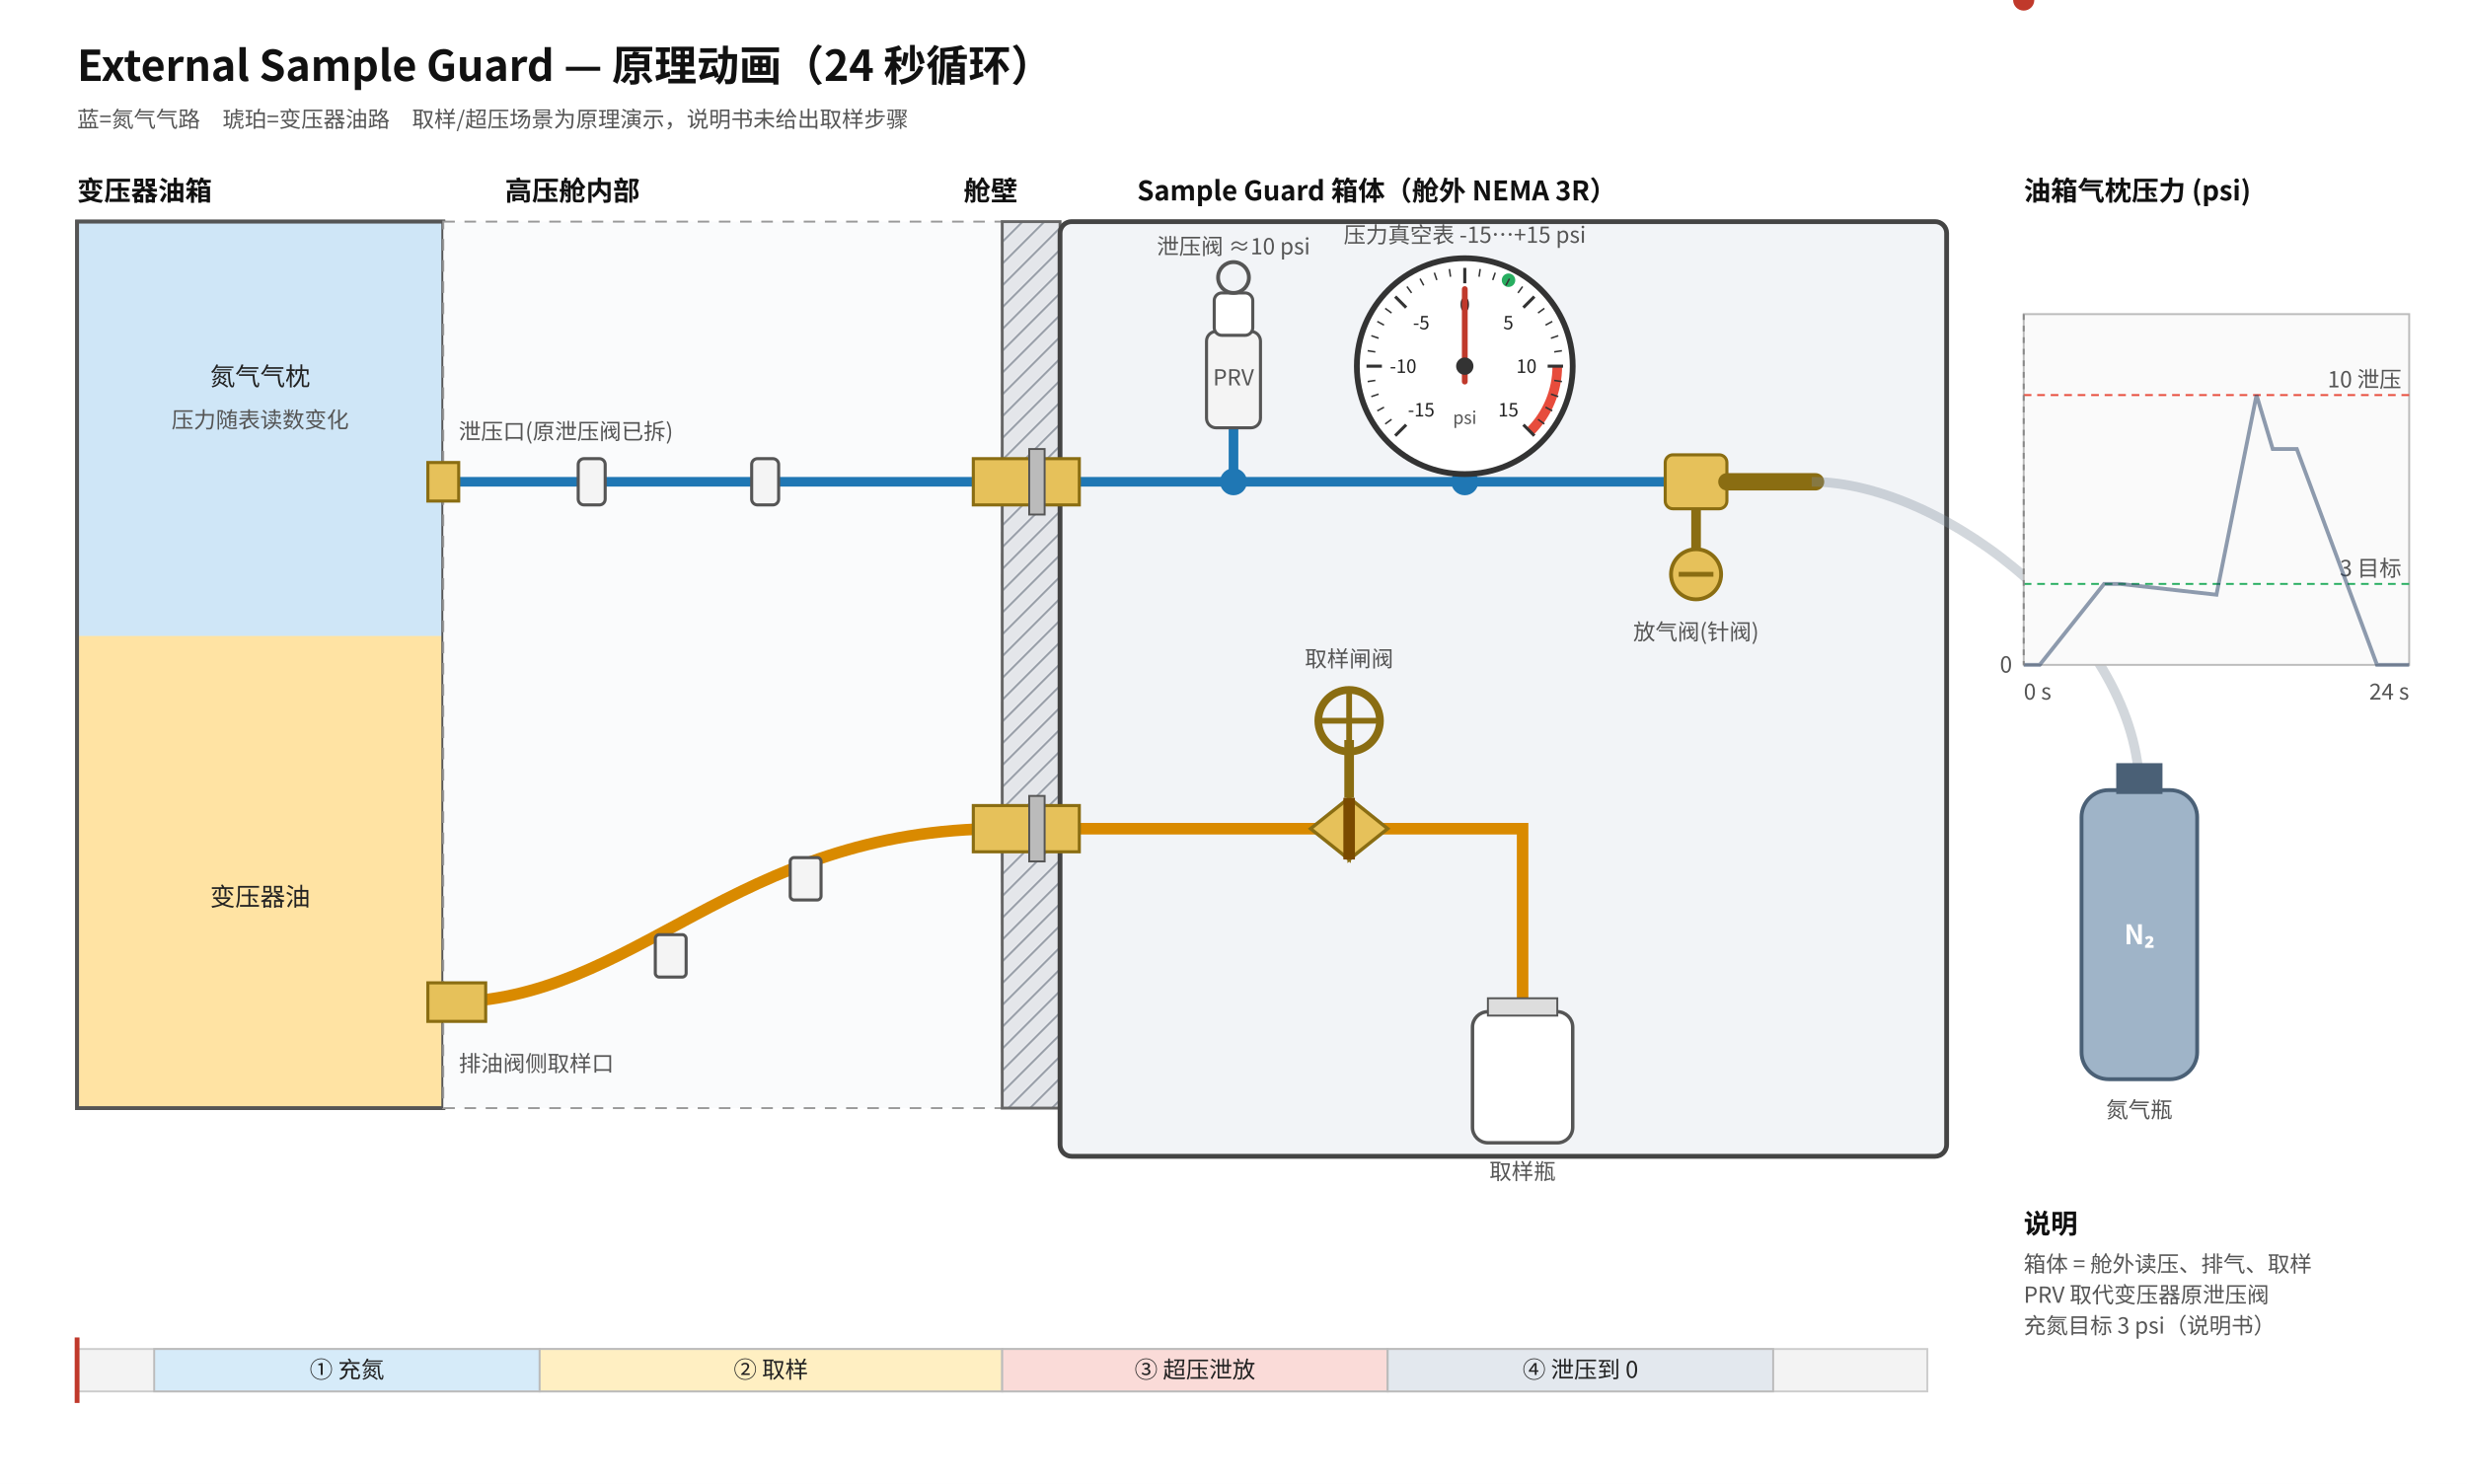
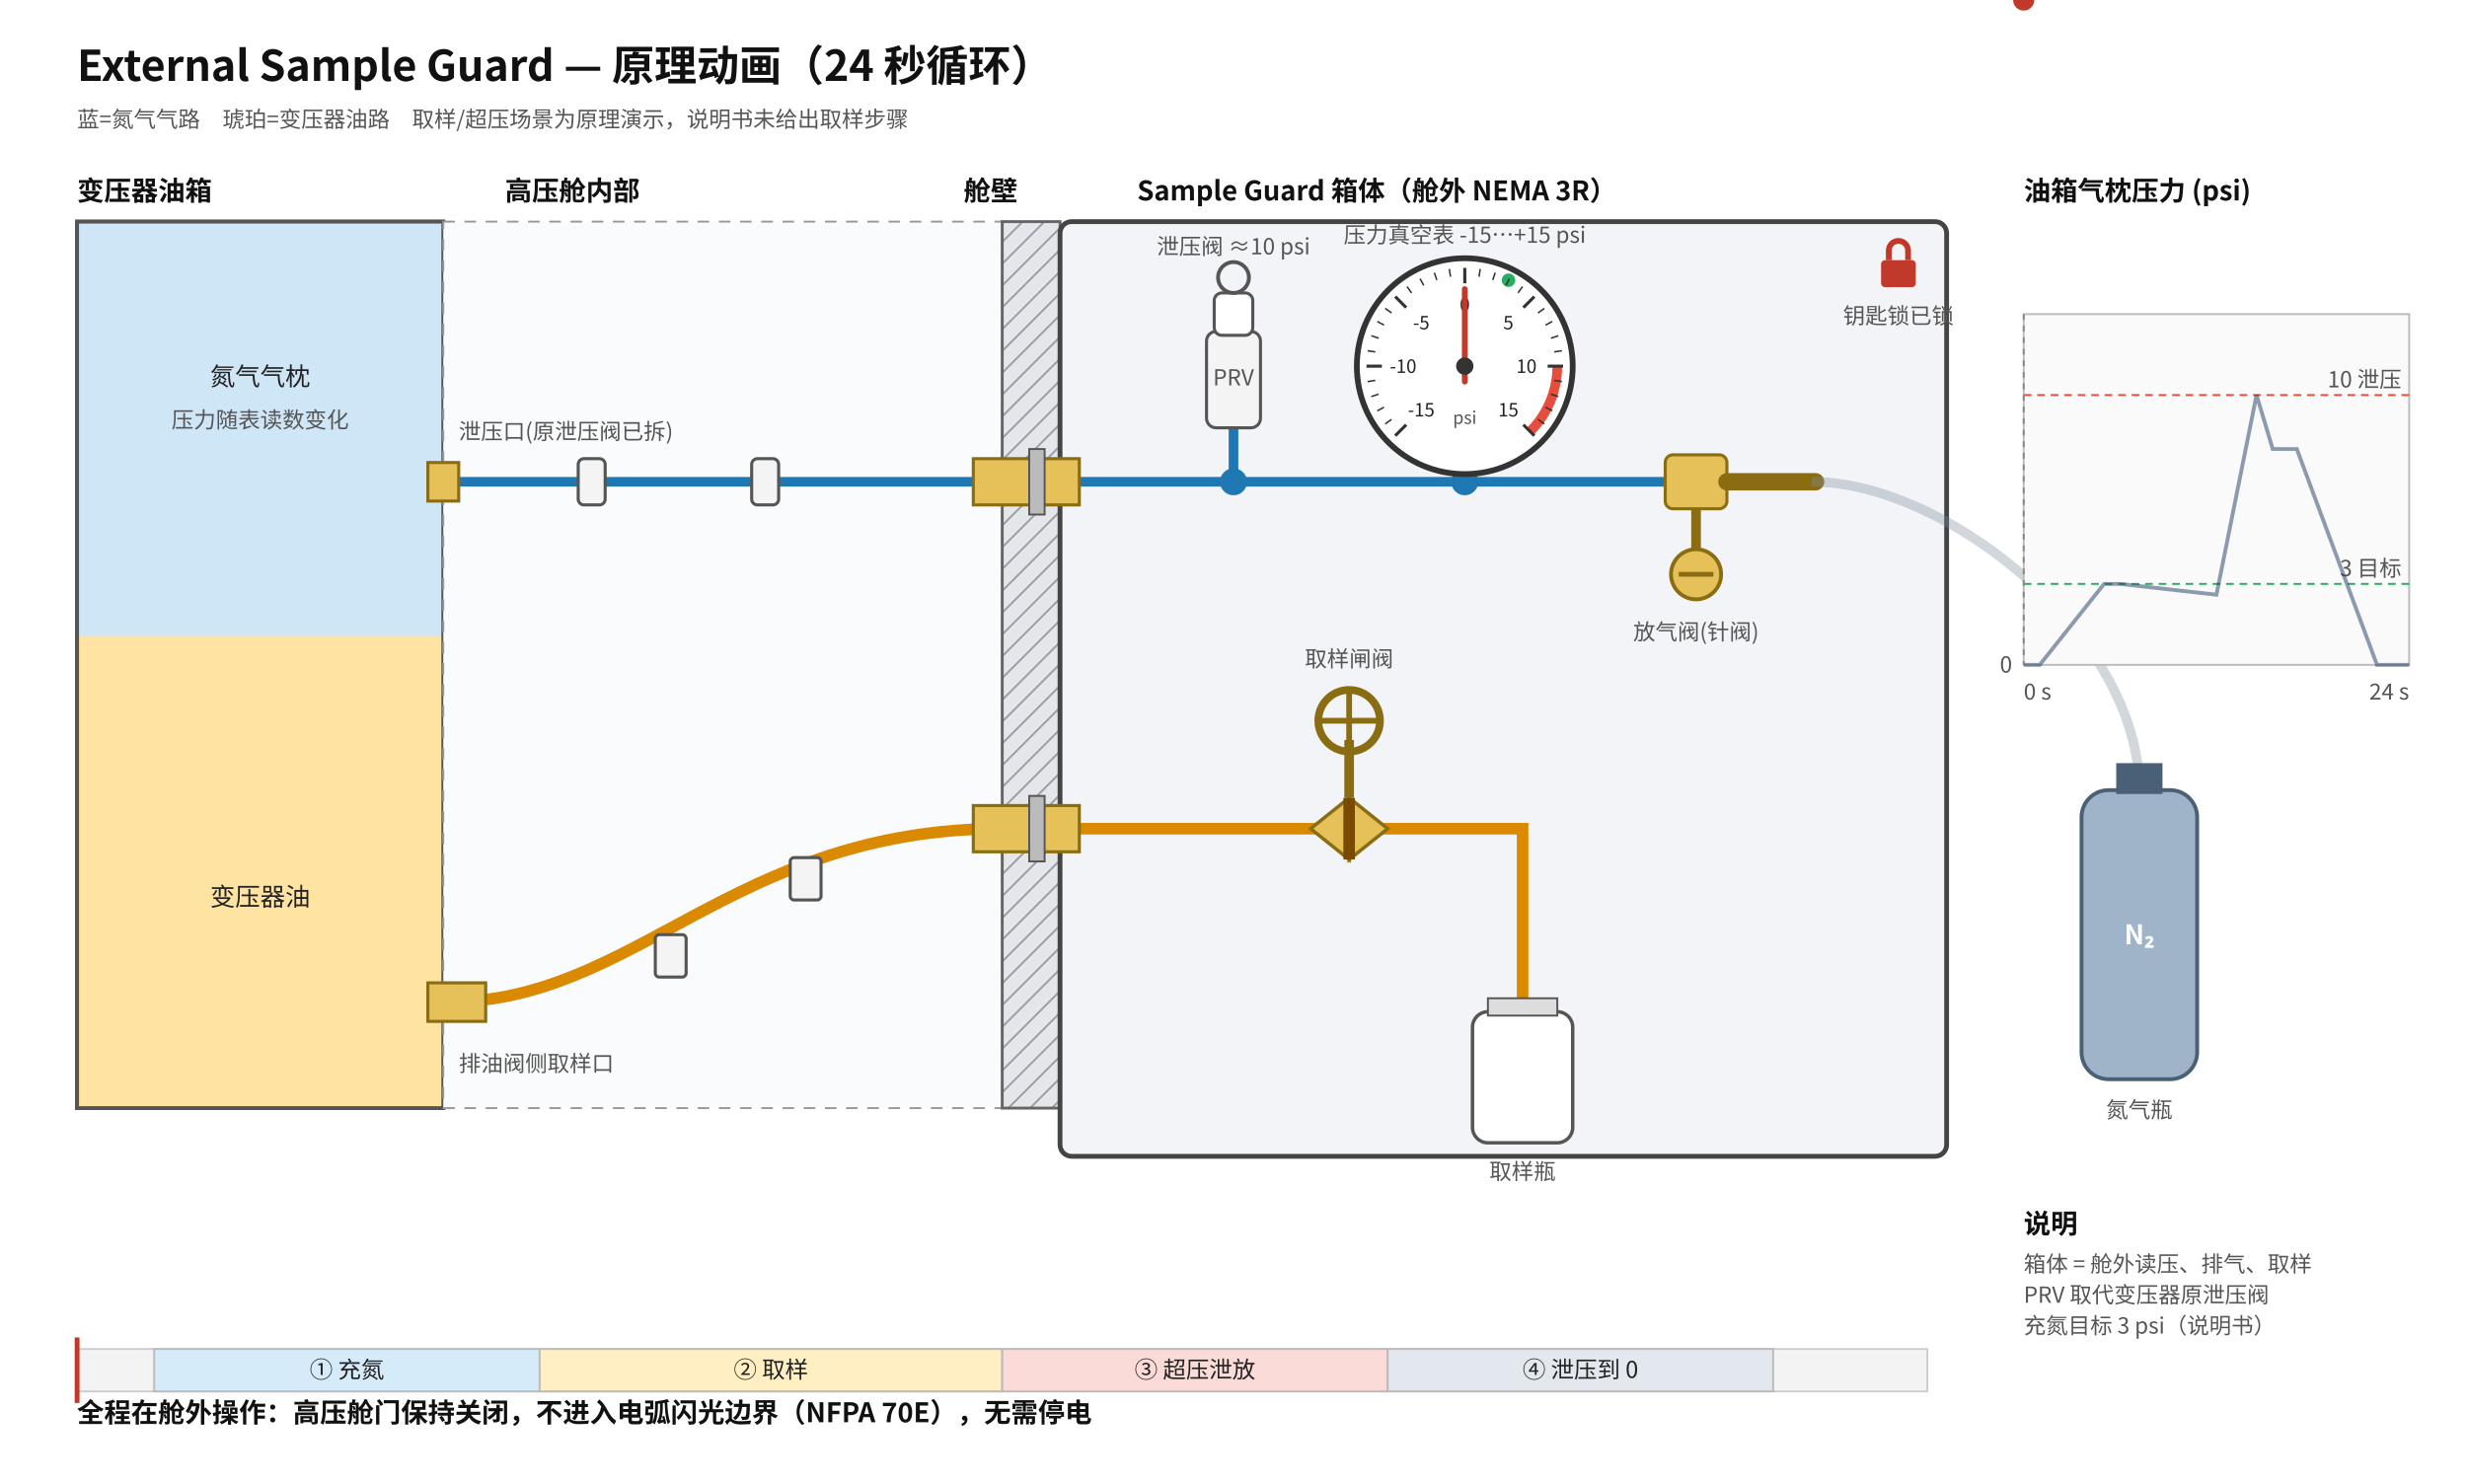
- <svg xmlns="http://www.w3.org/2000/svg" viewBox="0 0 1280 770" width="1280" height="770" font-family="'Noto Sans CJK SC','PingFang SC','Microsoft YaHei','WenQuanYi Zen Hei',sans-serif">
+ <svg xmlns="http://www.w3.org/2000/svg" id="sg" viewBox="0 0 1280 770" width="1280" height="770" font-family="'Noto Sans CJK SC','PingFang SC','Microsoft YaHei','WenQuanYi Zen Hei',sans-serif">
  <defs>
    <pattern id="hatch" width="8" height="8" patternUnits="userSpaceOnUse" patternTransform="rotate(45)">
      <rect width="8" height="8" fill="#e4e6ea" />
      <line x1="0" y1="0" x2="0" y2="8" stroke="#9aa0aa" stroke-width="2" />
    </pattern>
    <style>
.t{font-size:13px;fill:#222}.ts{font-size:11.5px;fill:#555}.tb{font-size:14px;font-weight:700;fill:#111}
.h{font-size:22px;font-weight:700;fill:#111}
.oil{stroke:#d98a00;stroke-width:6;fill:none;stroke-linecap:round}
.gas{stroke:#1f77b4;stroke-width:5;fill:none;stroke-linecap:round}
.brass{fill:#e6c15a;stroke:#8a6d12;stroke-width:1.6}
.cap{font-size:21px;font-weight:700;fill:#1f3a5f;text-anchor:middle}
.cap2{font-size:14px;fill:#444;text-anchor:middle}
</style>
  </defs>
  <rect width="1280" height="770" fill="#fff" />
  <text x="40" y="42" class="h">External Sample Guard — 原理动画（24 秒循环）</text>
  <text x="40" y="66" class="ts">蓝=氮气气路　琥珀=变压器油路　取样/超压场景为原理演示，说明书未给出取样步骤</text>
  <text x="40" y="104" class="tb">变压器油箱</text>
  <text x="262" y="104" class="tb">高压舱内部</text>
  <text x="500" y="104" class="tb">舱壁</text>
  <text x="590" y="104" class="tb">Sample Guard 箱体（舱外 NEMA 3R）</text>
  <rect x="40" y="115" width="190" height="460" fill="#fff" stroke="#555" stroke-width="2" />
  <rect x="40" y="115" width="190" height="460" fill="#cfe6f7" />
  <rect x="40" y="115" width="190" height="223" fill="#e74c3c" opacity="0">
    <animate attributeName="opacity" dur="24.0s" repeatCount="indefinite" values="0;0;0.135;0.135;0.117;0.45;0.36;0.36;0;0" keyTimes="0;0.042;0.208;0.25;0.5;0.604;0.646;0.708;0.917;1" />
  </rect>
  <rect x="40" y="330" width="190" height="245" fill="#ffe3a3" stroke="none">
    <animate attributeName="y" dur="24.0s" repeatCount="indefinite" values="330;330;330;338;338;338;338;338;330;330" keyTimes="0;0.208;0.25;0.5;0.583;0.708;0.917;0.958;0.992;1" />
    <animate attributeName="height" dur="24.0s" repeatCount="indefinite" values="245;245;245;237;237;237;237;237;245;245" keyTimes="0;0.208;0.25;0.5;0.583;0.708;0.917;0.958;0.992;1" />
  </rect>
  <rect x="40" y="115" width="190" height="460" fill="none" stroke="#555" stroke-width="2" />
  <text x="135" y="200" class="t" text-anchor="middle">氮气气枕</text>
  <text x="135" y="222" class="ts" text-anchor="middle">压力随表读数变化</text>
  <text x="135" y="470" class="t" text-anchor="middle">变压器油</text>
  <rect x="230" y="115" width="290" height="460" fill="#fafbfc" stroke="#999" stroke-dasharray="6 5" />
  <rect x="520" y="115" width="30" height="460" fill="url(#hatch)" stroke="#666" stroke-width="1.5" />
  <rect x="550" y="115" width="460" height="485" rx="6" fill="#f2f4f7" stroke="#444" stroke-width="2.5" />
  <path d="M230,250 L880,250" class="gas" />
  <path d="M232,520 C330,520 380,430 520,430 L790,430 L790,525" class="oil" />
  <rect x="222" y="240" width="16" height="20" class="brass" />
  <rect x="222" y="510" width="30" height="20" class="brass" />
  <text x="238" y="228" class="ts">泄压口(原泄压阀已拆)</text>
  <text x="238" y="556" class="ts">排油阀侧取样口</text>
  <rect x="505" y="238" width="55" height="24" class="brass" />
  <rect x="534" y="233" width="8" height="34" fill="#bbb" stroke="#555" />
  <rect x="505" y="418" width="55" height="24" class="brass" />
  <rect x="534" y="413" width="8" height="34" fill="#bbb" stroke="#555" />
  <rect x="300" y="238" width="14" height="24" rx="3" fill="#f4f4f4" stroke="#555" stroke-width="1.6" />
  <rect x="390" y="238" width="14" height="24" rx="3" fill="#f4f4f4" stroke="#555" stroke-width="1.6" />
  <rect x="340" y="485" width="16" height="22" rx="2" fill="#f4f4f4" stroke="#555" stroke-width="1.6" />
  <rect x="410" y="445" width="16" height="22" rx="2" fill="#f4f4f4" stroke="#555" stroke-width="1.6" />
  <circle cx="640" cy="250" r="7" fill="#1f77b4" />
  <circle cx="760" cy="250" r="7" fill="#1f77b4" />
  <path d="M640,250 L640,222" class="gas" />
  <g>
    <animateTransform attributeName="transform" type="translate" dur="24s" repeatCount="indefinite" values="0 0;0 0;0 -6;0 -6;0 0;0 0" keyTimes="0;0.6;0.608;0.642;0.658;1" />
    <rect x="626" y="172" width="28" height="50" rx="5" fill="#f4f4f4" stroke="#555" stroke-width="1.6" />
    <rect x="630" y="152" width="20" height="22" rx="4" fill="#fff" stroke="#555" stroke-width="1.6" />
    <circle cx="640" cy="144" r="8" fill="none" stroke="#555" stroke-width="2" />
  </g>
  <text x="640" y="200" class="ts" text-anchor="middle" font-size="10">PRV</text>
  <text x="640" y="132" class="ts" text-anchor="middle">泄压阀 ≈10 psi</text>
  <path d="M760,250 L760,244" class="gas" />
  <circle cx="760" cy="190" r="56" fill="#fff" stroke="#333" stroke-width="3" />
  <path d="M808,190 A48,48 0 0 1 793.9,223.9" stroke="#e74c3c" stroke-width="5" fill="none" />
  <circle cx="782.7" cy="145.4" r="3.5" fill="#27ae60" />
  <line x1="729.6" y1="220.4" x2="723.9" y2="226.1" stroke="#333" stroke-width="1.6" />
  <text x="737.4" y="216.1" font-size="9.5" text-anchor="middle" fill="#222">-15</text>
  <line x1="722" y1="217.6" x2="718.7" y2="220" stroke="#333" stroke-width="0.8" />
  <line x1="718.1" y1="211.3" x2="714.6" y2="213.2" stroke="#333" stroke-width="0.8" />
  <line x1="715.3" y1="204.5" x2="711.5" y2="205.8" stroke="#333" stroke-width="0.8" />
  <line x1="713.6" y1="197.4" x2="709.6" y2="198" stroke="#333" stroke-width="0.8" />
  <line x1="717" y1="190" x2="709" y2="190" stroke="#333" stroke-width="1.6" />
  <text x="728" y="193.5" font-size="9.5" text-anchor="middle" fill="#222">-10</text>
  <line x1="713.6" y1="182.6" x2="709.6" y2="182" stroke="#333" stroke-width="0.8" />
  <line x1="715.3" y1="175.5" x2="711.5" y2="174.2" stroke="#333" stroke-width="0.8" />
  <line x1="718.1" y1="168.7" x2="714.6" y2="166.8" stroke="#333" stroke-width="0.8" />
  <line x1="722" y1="162.4" x2="718.7" y2="160" stroke="#333" stroke-width="0.8" />
  <line x1="729.6" y1="159.6" x2="723.9" y2="153.9" stroke="#333" stroke-width="1.6" />
  <text x="737.4" y="170.9" font-size="9.5" text-anchor="middle" fill="#222">-5</text>
  <line x1="732.4" y1="152" x2="730" y2="148.7" stroke="#333" stroke-width="0.8" />
  <line x1="738.7" y1="148.1" x2="736.8" y2="144.6" stroke="#333" stroke-width="0.8" />
  <line x1="745.5" y1="145.3" x2="744.2" y2="141.5" stroke="#333" stroke-width="0.8" />
  <line x1="752.6" y1="143.6" x2="752" y2="139.6" stroke="#333" stroke-width="0.8" />
  <line x1="760" y1="147" x2="760" y2="139" stroke="#333" stroke-width="1.6" />
  <text x="760" y="161.5" font-size="9.5" text-anchor="middle" fill="#222">0</text>
  <line x1="767.4" y1="143.6" x2="768" y2="139.6" stroke="#333" stroke-width="0.8" />
  <line x1="774.5" y1="145.3" x2="775.8" y2="141.5" stroke="#333" stroke-width="0.8" />
  <line x1="781.3" y1="148.1" x2="783.2" y2="144.6" stroke="#333" stroke-width="0.8" />
  <line x1="787.6" y1="152" x2="790" y2="148.7" stroke="#333" stroke-width="0.8" />
  <line x1="790.4" y1="159.6" x2="796.1" y2="153.9" stroke="#333" stroke-width="1.6" />
  <text x="782.6" y="170.9" font-size="9.5" text-anchor="middle" fill="#222">5</text>
  <line x1="798" y1="162.4" x2="801.3" y2="160" stroke="#333" stroke-width="0.8" />
  <line x1="801.9" y1="168.7" x2="805.4" y2="166.8" stroke="#333" stroke-width="0.8" />
  <line x1="804.7" y1="175.5" x2="808.5" y2="174.2" stroke="#333" stroke-width="0.8" />
  <line x1="806.4" y1="182.6" x2="810.4" y2="182" stroke="#333" stroke-width="0.8" />
  <line x1="803" y1="190" x2="811" y2="190" stroke="#333" stroke-width="1.6" />
  <text x="792" y="193.5" font-size="9.5" text-anchor="middle" fill="#222">10</text>
  <line x1="806.4" y1="197.4" x2="810.4" y2="198" stroke="#333" stroke-width="0.8" />
  <line x1="804.7" y1="204.5" x2="808.5" y2="205.8" stroke="#333" stroke-width="0.8" />
  <line x1="801.9" y1="211.3" x2="805.4" y2="213.2" stroke="#333" stroke-width="0.8" />
  <line x1="798" y1="217.6" x2="801.3" y2="220" stroke="#333" stroke-width="0.8" />
  <line x1="790.4" y1="220.4" x2="796.1" y2="226.1" stroke="#333" stroke-width="1.6" />
  <text x="782.6" y="216.1" font-size="9.5" text-anchor="middle" fill="#222">15</text>
  <text x="760" y="220" font-size="9" text-anchor="middle" fill="#555">psi</text>
  <g transform="translate(760,190)">
    <g>
      <animateTransform attributeName="transform" type="rotate" dur="24.0s" repeatCount="indefinite" values="0;0;27;27;23.4;90;72;72;0;0" keyTimes="0;0.042;0.208;0.25;0.5;0.604;0.646;0.708;0.917;1" />
      <line x1="0" y1="8" x2="0" y2="-40" stroke="#c0392b" stroke-width="3" stroke-linecap="round" />
    </g>
    <circle r="4.5" fill="#333" />
  </g>
  <text x="760" y="126" class="ts" text-anchor="middle">压力真空表 -15…+15 psi</text>
  <rect x="864" y="236" width="32" height="28" rx="4" class="brass" />
  <path d="M896,250 L942,250" stroke="#8a6d12" stroke-width="9" stroke-linecap="round" />
  <path d="M880,264 L880,288" stroke="#8a6d12" stroke-width="5" />
  <g transform="translate(880,298)">
    <g>
      <animateTransform attributeName="transform" type="rotate" dur="24.0s" repeatCount="indefinite" values="0;0;180;180;0;0;180;180;0;0" keyTimes="0;0.042;0.062;0.208;0.229;0.708;0.729;0.917;0.938;1" />
      <circle r="13" fill="#e6c15a" stroke="#8a6d12" stroke-width="2" />
      <line x1="-9" y1="0" x2="9" y2="0" stroke="#8a6d12" stroke-width="2.5" />
    </g>
  </g>
  <text x="880" y="332" class="ts" text-anchor="middle">放气阀(针阀)</text>
  <text x="880" y="348" class="ts" text-anchor="middle" fill="#27ae60" font-weight="700" opacity="0">
    <animate attributeName="opacity" dur="24.0s" repeatCount="indefinite" calcMode="discrete" values="0;1;0;1;0" keyTimes="0;0.042;0.229;0.708;0.938" />开启</text>
  <path d="M940,250 C1010,250 1110,330 1110,410" stroke="#7f8c9a" stroke-width="5" fill="none" stroke-dasharray="2 0" opacity="0.35" />
  <g>
    <rect x="1080" y="410" width="60" height="150" rx="14" fill="#9fb4c8" stroke="#4a6076" stroke-width="2" />
    <rect x="1098" y="396" width="24" height="16" fill="#4a6076" />
    <text x="1110" y="490" text-anchor="middle" font-size="14" font-weight="700" fill="#fff">N₂</text>
  </g>
  <text x="1110" y="580" class="ts" text-anchor="middle">氮气瓶</text>
  <g>
    <path d="M680,430 L700,414 L700,446 z M720,430 L700,414 L700,446 z" fill="#e6c15a" stroke="#8a6d12" stroke-width="1.8" />
    <rect x="697" y="414" width="6" height="32" fill="#7a4a00">
      <animate attributeName="opacity" dur="24.0s" repeatCount="indefinite" values="1;1;0;0;1;1" keyTimes="0;0.25;0.283;0.5;0.533;1" />
    </rect>
  </g>
  <path d="M700,414 L700,384" stroke="#8a6d12" stroke-width="5" />
  <g transform="translate(700,374)">
    <g>
      <animateTransform attributeName="transform" type="rotate" dur="24.0s" repeatCount="indefinite" values="0;0;360;360;0;0" keyTimes="0;0.25;0.292;0.5;0.542;1" />
      <circle r="16" fill="none" stroke="#8a6d12" stroke-width="4" />
      <line x1="-16" y1="0" x2="16" y2="0" stroke="#8a6d12" stroke-width="3" />
      <line x1="0" y1="-16" x2="0" y2="16" stroke="#8a6d12" stroke-width="3" />
    </g>
  </g>
  <text x="700" y="346" class="ts" text-anchor="middle">取样闸阀</text>
  <text x="700" y="330" class="ts" text-anchor="middle" fill="#27ae60" font-weight="700" opacity="0">
    <animate attributeName="opacity" dur="24.0s" repeatCount="indefinite" calcMode="discrete" values="0;1;0" keyTimes="0;0.283;0.512" />开启</text>
  <rect x="764" y="525" width="52" height="68" rx="8" fill="#fff" stroke="#555" stroke-width="1.8" />
  <rect x="766" y="591" width="48" height="0" fill="#ffd36a">
    <animate attributeName="height" dur="24.0s" repeatCount="indefinite" values="0;0;40;40;40;0;0" keyTimes="0;0.283;0.5;0.917;0.971;0.983;1" />
    <animate attributeName="y" dur="24.0s" repeatCount="indefinite" values="591;591;551;551;551;591;591" keyTimes="0;0.283;0.5;0.917;0.971;0.983;1" />
  </rect>
  <rect x="772" y="518" width="36" height="9" fill="#ddd" stroke="#555" />
  <text x="790" y="612" class="ts" text-anchor="middle">取样瓶</text>
  <g opacity="0">
    <animate attributeName="opacity" dur="24.0s" repeatCount="indefinite" values="0;0;1;1;0;0" keyTimes="0;0.042;0.056;0.194;0.208;1" />
    <circle r="4" fill="#3aa0e0">
      <animateMotion dur="5.0s" begin="-0.000s" repeatCount="indefinite" path="M1110,400 C1110,330 1020,250 940,250 L230,250" />
    </circle>
    <circle r="4" fill="#3aa0e0">
      <animateMotion dur="5.0s" begin="-0.357s" repeatCount="indefinite" path="M1110,400 C1110,330 1020,250 940,250 L230,250" />
    </circle>
    <circle r="4" fill="#3aa0e0">
      <animateMotion dur="5.0s" begin="-0.714s" repeatCount="indefinite" path="M1110,400 C1110,330 1020,250 940,250 L230,250" />
    </circle>
    <circle r="4" fill="#3aa0e0">
      <animateMotion dur="5.0s" begin="-1.071s" repeatCount="indefinite" path="M1110,400 C1110,330 1020,250 940,250 L230,250" />
    </circle>
    <circle r="4" fill="#3aa0e0">
      <animateMotion dur="5.0s" begin="-1.429s" repeatCount="indefinite" path="M1110,400 C1110,330 1020,250 940,250 L230,250" />
    </circle>
    <circle r="4" fill="#3aa0e0">
      <animateMotion dur="5.0s" begin="-1.786s" repeatCount="indefinite" path="M1110,400 C1110,330 1020,250 940,250 L230,250" />
    </circle>
    <circle r="4" fill="#3aa0e0">
      <animateMotion dur="5.0s" begin="-2.143s" repeatCount="indefinite" path="M1110,400 C1110,330 1020,250 940,250 L230,250" />
    </circle>
    <circle r="4" fill="#3aa0e0">
      <animateMotion dur="5.0s" begin="-2.500s" repeatCount="indefinite" path="M1110,400 C1110,330 1020,250 940,250 L230,250" />
    </circle>
    <circle r="4" fill="#3aa0e0">
      <animateMotion dur="5.0s" begin="-2.857s" repeatCount="indefinite" path="M1110,400 C1110,330 1020,250 940,250 L230,250" />
    </circle>
    <circle r="4" fill="#3aa0e0">
      <animateMotion dur="5.0s" begin="-3.214s" repeatCount="indefinite" path="M1110,400 C1110,330 1020,250 940,250 L230,250" />
    </circle>
    <circle r="4" fill="#3aa0e0">
      <animateMotion dur="5.0s" begin="-3.571s" repeatCount="indefinite" path="M1110,400 C1110,330 1020,250 940,250 L230,250" />
    </circle>
    <circle r="4" fill="#3aa0e0">
      <animateMotion dur="5.0s" begin="-3.929s" repeatCount="indefinite" path="M1110,400 C1110,330 1020,250 940,250 L230,250" />
    </circle>
    <circle r="4" fill="#3aa0e0">
      <animateMotion dur="5.0s" begin="-4.286s" repeatCount="indefinite" path="M1110,400 C1110,330 1020,250 940,250 L230,250" />
    </circle>
    <circle r="4" fill="#3aa0e0">
      <animateMotion dur="5.0s" begin="-4.643s" repeatCount="indefinite" path="M1110,400 C1110,330 1020,250 940,250 L230,250" />
    </circle>
  </g>
  <g opacity="0">
    <animate attributeName="opacity" dur="24.0s" repeatCount="indefinite" values="0;0;1;1;0;0" keyTimes="0;0.283;0.298;0.485;0.5;1" />
    <circle r="4.5" fill="#e08a00">
      <animateMotion dur="5.0s" begin="-0.000s" repeatCount="indefinite" path="M232,520 C330,520 380,430 520,430 L790,430 L790,525" />
    </circle>
    <circle r="4.5" fill="#e08a00">
      <animateMotion dur="5.0s" begin="-0.417s" repeatCount="indefinite" path="M232,520 C330,520 380,430 520,430 L790,430 L790,525" />
    </circle>
    <circle r="4.5" fill="#e08a00">
      <animateMotion dur="5.0s" begin="-0.833s" repeatCount="indefinite" path="M232,520 C330,520 380,430 520,430 L790,430 L790,525" />
    </circle>
    <circle r="4.5" fill="#e08a00">
      <animateMotion dur="5.0s" begin="-1.250s" repeatCount="indefinite" path="M232,520 C330,520 380,430 520,430 L790,430 L790,525" />
    </circle>
    <circle r="4.5" fill="#e08a00">
      <animateMotion dur="5.0s" begin="-1.667s" repeatCount="indefinite" path="M232,520 C330,520 380,430 520,430 L790,430 L790,525" />
    </circle>
    <circle r="4.5" fill="#e08a00">
      <animateMotion dur="5.0s" begin="-2.083s" repeatCount="indefinite" path="M232,520 C330,520 380,430 520,430 L790,430 L790,525" />
    </circle>
    <circle r="4.5" fill="#e08a00">
      <animateMotion dur="5.0s" begin="-2.500s" repeatCount="indefinite" path="M232,520 C330,520 380,430 520,430 L790,430 L790,525" />
    </circle>
    <circle r="4.5" fill="#e08a00">
      <animateMotion dur="5.0s" begin="-2.917s" repeatCount="indefinite" path="M232,520 C330,520 380,430 520,430 L790,430 L790,525" />
    </circle>
    <circle r="4.5" fill="#e08a00">
      <animateMotion dur="5.0s" begin="-3.333s" repeatCount="indefinite" path="M232,520 C330,520 380,430 520,430 L790,430 L790,525" />
    </circle>
    <circle r="4.5" fill="#e08a00">
      <animateMotion dur="5.0s" begin="-3.750s" repeatCount="indefinite" path="M232,520 C330,520 380,430 520,430 L790,430 L790,525" />
    </circle>
    <circle r="4.5" fill="#e08a00">
      <animateMotion dur="5.0s" begin="-4.167s" repeatCount="indefinite" path="M232,520 C330,520 380,430 520,430 L790,430 L790,525" />
    </circle>
    <circle r="4.5" fill="#e08a00">
      <animateMotion dur="5.0s" begin="-4.583s" repeatCount="indefinite" path="M232,520 C330,520 380,430 520,430 L790,430 L790,525" />
    </circle>
  </g>
  <g opacity="0">
    <animate attributeName="opacity" dur="24.0s" repeatCount="indefinite" values="0;0;1;1;0;0" keyTimes="0;0.708;0.723;0.902;0.917;1" />
    <circle r="4" fill="#3aa0e0">
      <animateMotion dur="5.0s" begin="-0.000s" repeatCount="indefinite" path="M232,250 L942,250" />
    </circle>
    <circle r="4" fill="#3aa0e0">
      <animateMotion dur="5.0s" begin="-0.357s" repeatCount="indefinite" path="M232,250 L942,250" />
    </circle>
    <circle r="4" fill="#3aa0e0">
      <animateMotion dur="5.0s" begin="-0.714s" repeatCount="indefinite" path="M232,250 L942,250" />
    </circle>
    <circle r="4" fill="#3aa0e0">
      <animateMotion dur="5.0s" begin="-1.071s" repeatCount="indefinite" path="M232,250 L942,250" />
    </circle>
    <circle r="4" fill="#3aa0e0">
      <animateMotion dur="5.0s" begin="-1.429s" repeatCount="indefinite" path="M232,250 L942,250" />
    </circle>
    <circle r="4" fill="#3aa0e0">
      <animateMotion dur="5.0s" begin="-1.786s" repeatCount="indefinite" path="M232,250 L942,250" />
    </circle>
    <circle r="4" fill="#3aa0e0">
      <animateMotion dur="5.0s" begin="-2.143s" repeatCount="indefinite" path="M232,250 L942,250" />
    </circle>
    <circle r="4" fill="#3aa0e0">
      <animateMotion dur="5.0s" begin="-2.500s" repeatCount="indefinite" path="M232,250 L942,250" />
    </circle>
    <circle r="4" fill="#3aa0e0">
      <animateMotion dur="5.0s" begin="-2.857s" repeatCount="indefinite" path="M232,250 L942,250" />
    </circle>
    <circle r="4" fill="#3aa0e0">
      <animateMotion dur="5.0s" begin="-3.214s" repeatCount="indefinite" path="M232,250 L942,250" />
    </circle>
    <circle r="4" fill="#3aa0e0">
      <animateMotion dur="5.0s" begin="-3.571s" repeatCount="indefinite" path="M232,250 L942,250" />
    </circle>
    <circle r="4" fill="#3aa0e0">
      <animateMotion dur="5.0s" begin="-3.929s" repeatCount="indefinite" path="M232,250 L942,250" />
    </circle>
    <circle r="4" fill="#3aa0e0">
      <animateMotion dur="5.0s" begin="-4.286s" repeatCount="indefinite" path="M232,250 L942,250" />
    </circle>
    <circle r="4" fill="#3aa0e0">
      <animateMotion dur="5.0s" begin="-4.643s" repeatCount="indefinite" path="M232,250 L942,250" />
    </circle>
  </g>
  <g opacity="0">
    <animate attributeName="opacity" dur="24.0s" repeatCount="indefinite" values="0;0;1;1;0;0" keyTimes="0;0.604;0.613;0.667;0.675;1" />
    <circle r="5" fill="#e74c3c" opacity="0.8">
      <animateMotion dur="0.9s" begin="-0.00s" repeatCount="indefinite" path="M640,170 C640,148 620,140 600,132" />
    </circle>
    <circle r="5" fill="#e74c3c" opacity="0.8">
      <animateMotion dur="0.9s" begin="-0.30s" repeatCount="indefinite" path="M640,170 C640,148 620,140 600,132" />
    </circle>
    <circle r="5" fill="#e74c3c" opacity="0.8">
      <animateMotion dur="0.9s" begin="-0.60s" repeatCount="indefinite" path="M640,170 C640,148 620,140 600,132" />
    </circle>
  </g>
  <text x="570" y="132" font-size="12" font-weight="700" fill="#e74c3c" text-anchor="end" opacity="0">
    <animate attributeName="opacity" dur="24.0s" repeatCount="indefinite" calcMode="discrete" values="0;1;0" keyTimes="0;0.604;0.688" />泄压！</text>
  <text x="1050" y="104" class="tb">油箱气枕压力 (psi)</text>
  <rect x="1050" y="163" width="200" height="182" fill="#fafafa" stroke="#bbb" />
  <line x1="1050" y1="303" x2="1250" y2="303" stroke="#27ae60" stroke-dasharray="4 3" />
  <text x="1246" y="299" class="ts" text-anchor="end" fill="#27ae60">3 目标</text>
  <line x1="1050" y1="205" x2="1250" y2="205" stroke="#e74c3c" stroke-dasharray="4 3" />
  <text x="1246" y="201" class="ts" text-anchor="end" fill="#e74c3c">10 泄压</text>
  <text x="1044" y="349" class="ts" text-anchor="end">0</text>
  <polyline points="1050.0,345.0 1058.3,345.0 1091.7,303.0 1100.0,303.0 1150.0,308.6 1170.8,205.0 1179.2,233.0 1191.7,233.0 1233.3,345.0 1250.0,345.0" fill="none" stroke="#1f3a5f" stroke-width="2" opacity="0.5" />
  <g>
    <animateTransform attributeName="transform" type="translate" dur="24.0s" repeatCount="indefinite" values="0 0;200 0" keyTimes="0;1" />
    <line x1="1050" y1="163" x2="1050" y2="345" stroke="#888" stroke-dasharray="3 3" />
    <circle cx="1050" r="5.5" fill="#c0392b">
      <animate attributeName="cy" dur="24.0s" repeatCount="indefinite" values="345;345;303;303;308.6;205;233;233;345;345" keyTimes="0;0.042;0.208;0.25;0.5;0.604;0.646;0.708;0.917;1" />
    </circle>
  </g>
  <text x="1050" y="363" class="ts">0 s</text>
  <text x="1250" y="363" class="ts" text-anchor="end">24 s</text>
  <text x="1050" y="640" class="tb">说明</text>
  <text x="1050" y="660" class="ts">箱体 = 舱外读压、排气、取样</text>
  <text x="1050" y="676" class="ts">PRV 取代变压器原泄压阀</text>
  <text x="1050" y="692" class="ts">充氮目标 3 psi（说明书）</text>
  <rect x="40" y="700" width="960" height="22" fill="#f3f3f3" stroke="#ccc" />
  <rect x="80.0" y="700" width="200.0" height="22" fill="#d6ebf9" stroke="#bbb" />
  <text x="180.0" y="715" font-size="12" text-anchor="middle" fill="#222">① 充氮</text>
  <rect x="280.0" y="700" width="240.0" height="22" fill="#ffefc2" stroke="#bbb" />
  <text x="400.0" y="715" font-size="12" text-anchor="middle" fill="#222">② 取样</text>
  <rect x="520.0" y="700" width="200.0" height="22" fill="#fadbd8" stroke="#bbb" />
  <text x="620.0" y="715" font-size="12" text-anchor="middle" fill="#222">③ 超压泄放</text>
  <rect x="720.0" y="700" width="200.0" height="22" fill="#e3e8ee" stroke="#bbb" />
  <text x="820.0" y="715" font-size="12" text-anchor="middle" fill="#222">④ 泄压到 0</text>
  <g>
    <animateTransform attributeName="transform" type="translate" dur="24.0s" repeatCount="indefinite" values="0 0;960 0" keyTimes="0;1" />
    <line x1="40" y1="694" x2="40" y2="728" stroke="#c0392b" stroke-width="2.5" />
  </g>
  <g opacity="0">
    <animate attributeName="opacity" dur="24.0s" repeatCount="indefinite" calcMode="discrete" values="1;0;1" keyTimes="0;0.042;0.917" />
    <text x="520" y="640" class="cap">待机：箱体已装好，表压 0 psi</text>
    <text x="520" y="664" class="cap2">舱外箱体通过两个穿壁接头连到舱内：上=气路，下=油路</text>
  </g>
  <g opacity="0">
    <animate attributeName="opacity" dur="24.0s" repeatCount="indefinite" calcMode="discrete" values="0;1;0" keyTimes="0;0.042;0.25" />
    <text x="520" y="640" class="cap">① 充氮：开放气阀，氮气经气路进入油箱气枕</text>
    <text x="520" y="664" class="cap2">表压 0 → 3 psi（说明书：安装完成后充氮至 3 psi），到位后关阀</text>
  </g>
  <g opacity="0">
    <animate attributeName="opacity" dur="24.0s" repeatCount="indefinite" calcMode="discrete" values="0;1;0" keyTimes="0;0.25;0.5" />
    <text x="520" y="640" class="cap">② 取样：开闸阀，变压器油经油软管流进取样瓶</text>
    <text x="520" y="664" class="cap2">不进高压舱；气枕保持正压</text>
  </g>
  <g opacity="0">
    <animate attributeName="opacity" dur="24.0s" repeatCount="indefinite" calcMode="discrete" values="0;1;0" keyTimes="0;0.5;0.708" />
    <text x="520" y="640" class="cap">③ 超压：油温升高，气枕压力升到约 10 psi，泄压阀开启放气</text>
    <text x="520" y="664" class="cap2">压力回落到约 8 psi 后阀座复位；拉环可手动泄压</text>
  </g>
  <g opacity="0">
    <animate attributeName="opacity" dur="24.0s" repeatCount="indefinite" calcMode="discrete" values="0;1;0" keyTimes="0;0.708;0.917" />
    <text x="520" y="640" class="cap">④ 泄压到 0：开放气阀，把压力降到 0 psi</text>
    <text x="520" y="664" class="cap2">说明书：拆装泄压阀前要先泄压并确认表压 0 psi</text>
  </g>
+   <g opacity="0">
+     <animate attributeName="opacity" dur="24.0s" repeatCount="indefinite" calcMode="discrete" values="0;1;0" keyTimes="0;0.042;0.938" />
+     <polygon points="1010,118 1010,598 1046,578 1046,136" fill="#dfe3e8" stroke="#555" stroke-width="2" />
+     <circle cx="1034" cy="360" r="5" fill="#777" />
+   </g>
+   <text x="1028" y="612" class="ts" text-anchor="middle" opacity="0">
+     <animate attributeName="opacity" dur="24.0s" repeatCount="indefinite" calcMode="discrete" values="0;1;0" keyTimes="0;0.042;0.938" />门已开</text>
+   <g transform="translate(985,135)">
+     <g opacity="1">
+       <animate attributeName="opacity" dur="24.0s" repeatCount="indefinite" calcMode="discrete" values="1;0;1" keyTimes="0;0.042;0.938" />
+       <rect x="-9" y="0" width="18" height="14" rx="2" fill="#c0392b" />
+       <path d="M-5,0 v-5 a5,5 0 0 1 10,0 v5" fill="none" stroke="#c0392b" stroke-width="3" />
+     </g>
+     <g opacity="0">
+       <animate attributeName="opacity" dur="24.0s" repeatCount="indefinite" calcMode="discrete" values="0;1;0" keyTimes="0;0.042;0.938" />
+       <rect x="-9" y="0" width="18" height="14" rx="2" fill="#27ae60" />
+       <path d="M-5,0 v-5 a5,5 0 0 1 10,0" fill="none" stroke="#27ae60" stroke-width="3" />
+     </g>
+   </g>
+   <text x="985" y="168" class="ts" text-anchor="middle" opacity="1">
+     <animate attributeName="opacity" dur="24.0s" repeatCount="indefinite" calcMode="discrete" values="1;0;1" keyTimes="0;0.042;0.938" />钥匙锁已锁</text>
+   <text x="985" y="168" class="ts" text-anchor="middle" fill="#27ae60" opacity="0">
+     <animate attributeName="opacity" dur="24.0s" repeatCount="indefinite" calcMode="discrete" values="0;1;0" keyTimes="0;0.042;0.938" />钥匙开锁</text>
+   <rect x="1050" y="395" width="200" height="0" fill="none" />
+   <text x="40" y="738" class="tb" fill="#27ae60">全程在舱外操作：高压舱门保持关闭，不进入电弧闪光边界（NFPA 70E），无需停电</text>
</svg>
